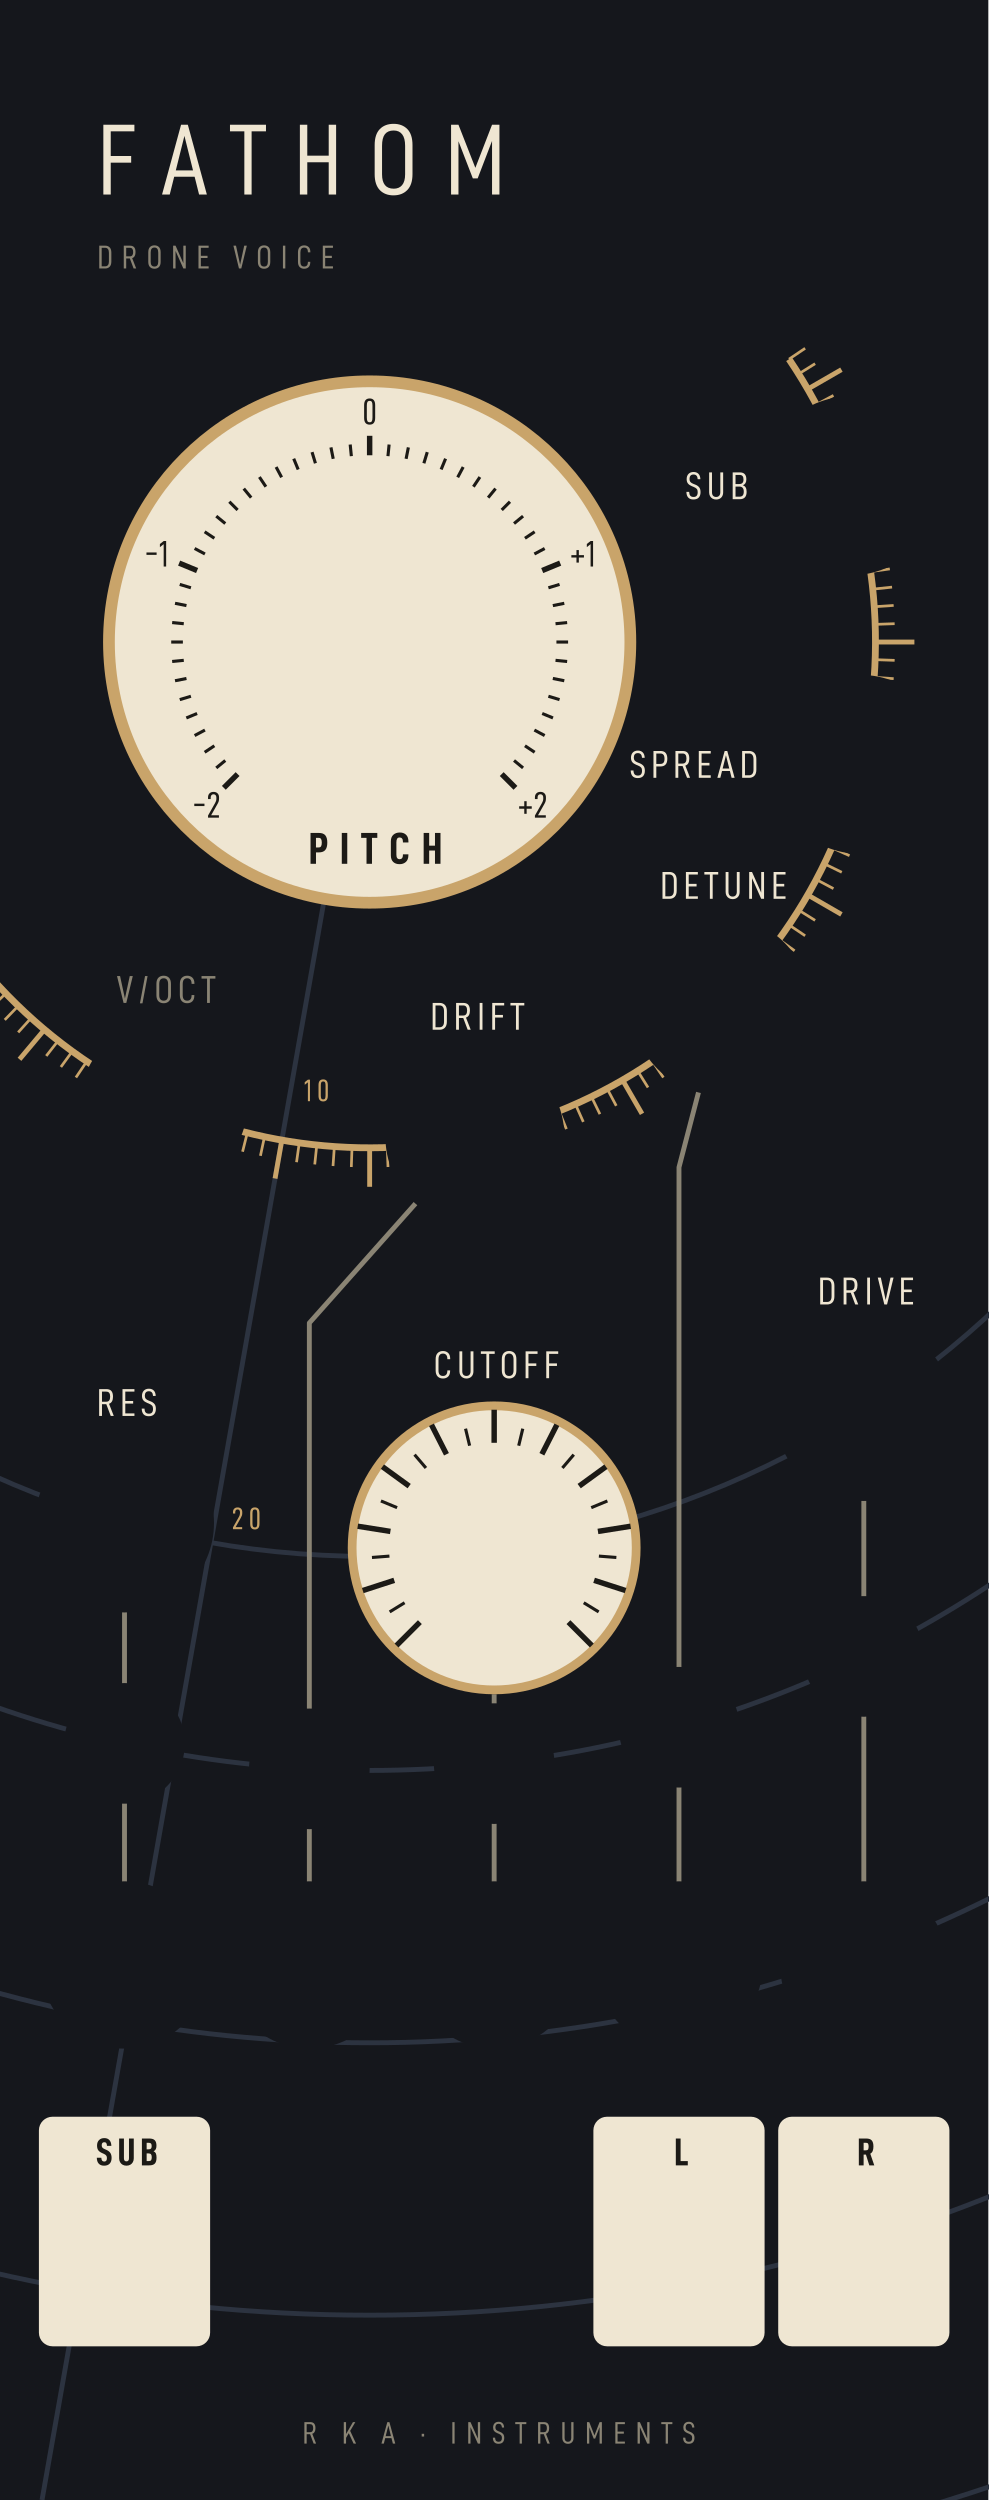
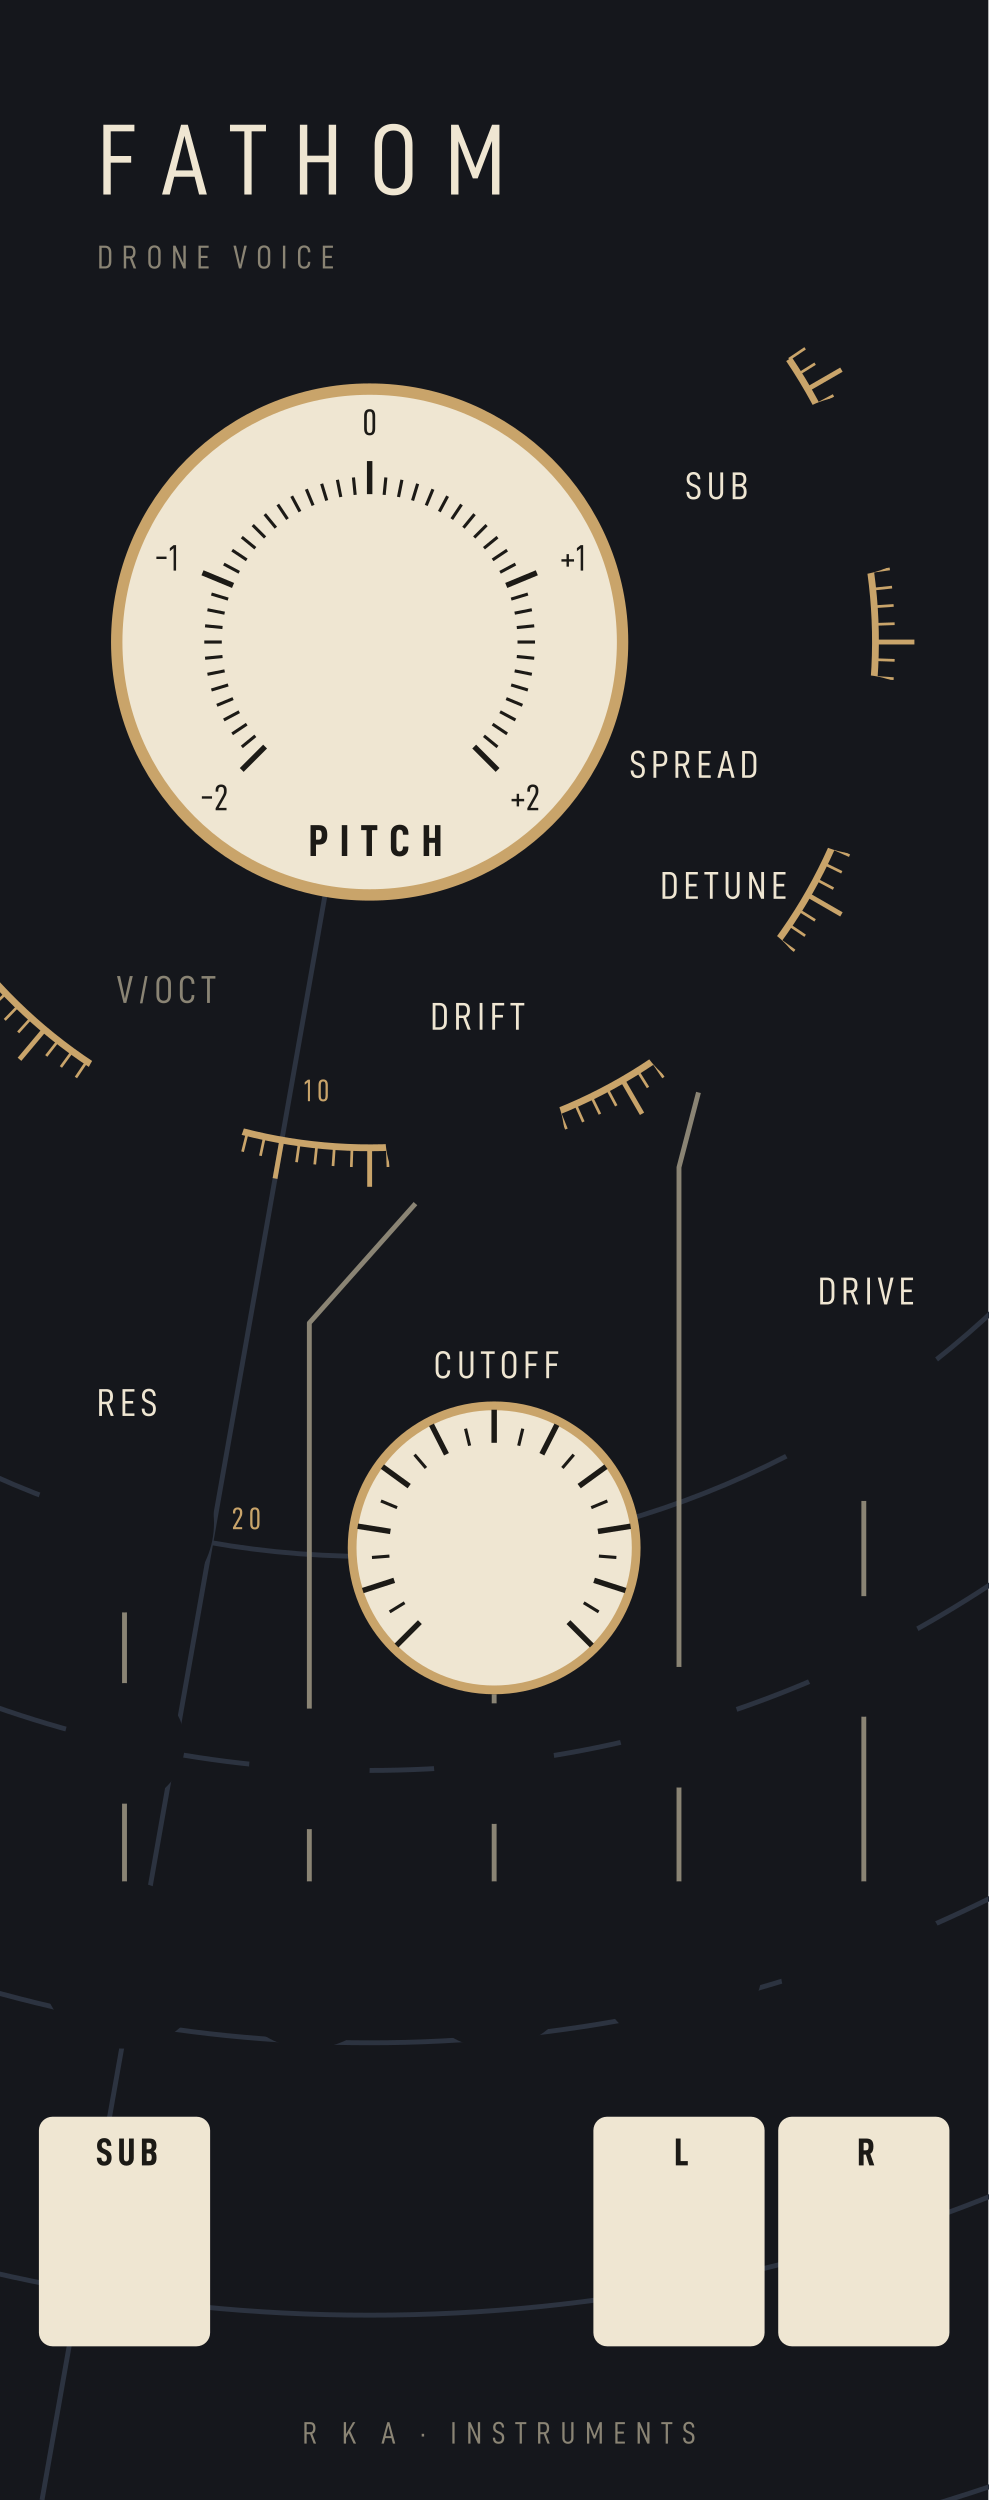
<svg xmlns="http://www.w3.org/2000/svg" width="50.80mm" height="128.5mm" viewBox="0 0 50.80 128.5" version="1.1" id="svg57">
  <defs id="defs57" />
  <rect width="50.80" height="128.5" fill="#15171c" id="rect1" />
  <circle cx="19" cy="33" r="47" fill="none" stroke="#2c3340" stroke-width="0.25" id="circle1" />
  <circle cx="19" cy="33" r="58" fill="none" stroke="#2c3340" stroke-width="0.25" id="circle2" />
  <circle cx="19" cy="33" r="72" fill="none" stroke="#2c3340" stroke-width="0.25" id="circle3" />
  <circle cx="19" cy="33" r="86" fill="none" stroke="#2c3340" stroke-width="0.25" id="circle4" />
  <circle cx="19" cy="33" r="100" fill="none" stroke="#2c3340" stroke-width="0.25" id="circle5" />
  <path d="M19 33L2.16 128.5" fill="none" stroke="#2c3340" stroke-width="0.25" id="path5" />
  <path d="M-0.917 49.712A26 26 0 0 0 40.555 18.461" fill="none" stroke="#c9a46a" stroke-width="0.35" id="path6" />
  <path d="M-0.322 50.397L-1.065 51.067 M0.297 51.061L-0.422 51.756 M0.939 51.703L0.244 52.422 M1.603 52.322L0.933 53.065 M2.993 53.488L2.377 54.276 M3.718 54.034L3.13 54.843 M4.461 54.555L3.902 55.384 M5.222 55.049L4.692 55.897 M6.794 55.957L6.324 56.84 M7.602 56.369L7.164 57.267 M8.425 56.752L8.018 57.666 M9.26 57.107L8.886 58.034 M10.966 57.727L10.657 58.679 M11.833 57.993L11.558 58.954 M12.71 58.228L12.468 59.198 M13.594 58.432L13.386 59.41 M15.381 58.747L15.242 59.737 M16.282 58.858L16.178 59.852 M17.186 58.937L17.117 59.934 M18.093 58.984L18.058 59.984 M19.907 58.984L19.942 59.984 M20.814 58.937L20.883 59.934 M21.718 58.858L21.822 59.852 M22.619 58.747L22.758 59.737 M24.406 58.432L24.614 59.41 M25.29 58.228L25.532 59.198 M26.167 57.993L26.442 58.954 M27.034 57.727L27.343 58.679 M28.74 57.107L29.114 58.034 M29.575 56.752L29.982 57.666 M30.398 56.369L30.836 57.267 M31.206 55.957L31.676 56.84 M32.778 55.049L33.308 55.897 M33.539 54.555L34.098 55.384 M34.282 54.034L34.87 54.843 M35.007 53.488L35.623 54.276 M36.397 52.322L37.067 53.065 M37.061 51.703L37.756 52.422 M37.703 51.061L38.422 51.756 M38.322 50.397L39.065 51.067 M39.488 49.007L40.276 49.623 M40.034 48.282L40.843 48.87 M40.555 47.539L41.384 48.098 M41.049 46.778L41.897 47.308 M41.957 45.206L42.84 45.676 M42.369 44.398L43.267 44.836 M42.752 43.575L43.666 43.982 M43.107 42.74L44.034 43.114 M43.727 41.034L44.679 41.343 M43.993 40.167L44.954 40.442 M44.228 39.29L45.198 39.532 M44.432 38.406L45.41 38.614 M44.747 36.619L45.737 36.758 M44.858 35.718L45.852 35.822 M44.937 34.814L45.934 34.883 M44.984 33.907L45.984 33.942 M44.984 32.093L45.984 32.058 M44.937 31.186L45.934 31.117 M44.858 30.282L45.852 30.178 M44.747 29.381L45.737 29.242 M44.432 27.594L45.41 27.386 M44.228 26.71L45.198 26.468 M43.993 25.833L44.954 25.558 M43.727 24.966L44.679 24.657 M43.107 23.26L44.034 22.886 M42.752 22.425L43.666 22.018 M42.369 21.602L43.267 21.164 M41.957 20.794L42.84 20.324 M41.049 19.222L41.897 18.692 M40.555 18.461L41.384 17.902" fill="none" stroke="#c9a46a" stroke-width="0.14" id="path7" />
  <path d="M-0.917 49.712L-2.449 50.998 M2.288 52.917L1.002 54.449 M6 55.517L5 57.249 M10.107 57.432L9.423 59.311 M14.485 58.605L14.138 60.575 M19 59L19 61 M23.515 58.605L23.862 60.575 M27.893 57.432L28.577 59.311 M32 55.517L33 57.249 M35.712 52.917L36.998 54.449 M38.917 49.712L40.449 50.998 M41.517 46L43.249 47 M43.432 41.893L45.311 42.577 M44.605 37.515L46.575 37.862 M45 33L47 33 M44.605 28.485L46.575 28.138 M43.432 24.107L45.311 23.423 M41.517 20L43.249 19" fill="none" stroke="#c9a46a" stroke-width="0.25" id="path8" />
  <path d="M17.4 33L20.6 33 M19 31.4L19 34.6" fill="none" stroke="#c9a46a" stroke-width="0.2" id="path9" />
  <circle cx="19" cy="33" r="0.8" fill="none" stroke="#c9a46a" stroke-width="0.2" id="circle9" />
  <path d="M6.4 97L6.4 89.61L6.4 82.58" fill="none" stroke="#8a8474" stroke-width="0.25" stroke-linejoin="round" id="path10" />
  <path d="M25.4 97L25.4 90.65L25.4 87.085" fill="none" stroke="#8a8474" stroke-width="0.25" stroke-linejoin="round" id="path11" />
  <path d="M44.4 97L44.4 85.14L44.4 76.85" fill="none" stroke="#8a8474" stroke-width="0.25" stroke-linejoin="round" id="path12" />
  <path d="M15.9 97L15.9 90.92L15.9 68L21.553 61.643" fill="none" stroke="#8a8474" stroke-width="0.25" stroke-linejoin="round" id="path13" />
  <path d="M34.9 97L34.9 88.78L34.9 60L35.977 55.861" fill="none" stroke="#8a8474" stroke-width="0.25" stroke-linejoin="round" id="path14" />
  <circle cx="43.73" cy="24.97" r="4.6" fill="#15171c" id="circle14" />
  <circle cx="44.23" cy="39.29" r="4.6" fill="#15171c" id="circle15" />
  <circle cx="37.06" cy="51.7" r="4.6" fill="#15171c" id="circle16" />
  <circle cx="24.41" cy="58.43" r="4.6" fill="#15171c" id="circle17" />
  <circle cx="8.42" cy="56.75" r="4.3" fill="#15171c" id="circle18" />
  <circle cx="6.4" cy="78.28" r="4.6" fill="#15171c" id="circle19" />
  <circle cx="44.4" cy="72.55" r="4.6" fill="#15171c" id="circle20" />
  <circle cx="6.4" cy="89.61" r="3.1" fill="#15171c" id="circle21" />
  <circle cx="15.9" cy="90.92" r="3.1" fill="#15171c" id="circle22" />
  <circle cx="25.4" cy="90.65" r="3.1" fill="#15171c" id="circle23" />
  <circle cx="34.9" cy="88.78" r="3.1" fill="#15171c" id="circle24" />
  <circle cx="44.4" cy="85.14" r="3.1" fill="#15171c" id="circle25" />
  <circle cx="6.4" cy="101" r="4.3" fill="#15171c" id="circle26" />
  <circle cx="15.9" cy="101" r="4.3" fill="#15171c" id="circle27" />
  <circle cx="25.4" cy="101" r="4.3" fill="#15171c" id="circle28" />
  <circle cx="34.9" cy="101" r="4.3" fill="#15171c" id="circle29" />
  <circle cx="44.4" cy="101" r="4.3" fill="#15171c" id="circle30" />
-   <circle cx="19" cy="33" r="13.4" fill="#efe6d2" stroke="#c9a46a" stroke-width="0.603" id="circle31" />
-   <path d="M11.579 39.09L11.115 39.471 M11.018 38.333L10.519 38.667 M10.534 37.525L10.004 37.808 M10.131 36.674L9.576 36.903 M9.813 35.787L9.239 35.961 M9.584 34.873L8.996 34.99 M9.446 33.941L8.849 34 M9.4 33L8.8 33 M9.446 32.059L8.849 32 M9.584 31.127L8.996 31.01 M9.813 30.213L9.239 30.039 M10.534 28.475L10.004 28.192 M11.018 27.667L10.519 27.333 M11.579 26.91L11.115 26.529 M12.212 26.212L11.788 25.788 M12.91 25.579L12.529 25.115 M13.667 25.018L13.333 24.519 M14.475 24.534L14.192 24.004 M15.326 24.131L15.097 23.576 M16.213 23.813L16.039 23.239 M17.127 23.584L17.01 22.996 M18.059 23.446L18 22.849 M19.941 23.446L20 22.849 M20.873 23.584L20.99 22.996 M21.787 23.813L21.961 23.239 M22.674 24.131L22.903 23.576 M23.525 24.534L23.808 24.004 M24.333 25.018L24.667 24.519 M25.09 25.579L25.471 25.115 M25.788 26.212L26.212 25.788 M26.421 26.91L26.885 26.529 M26.982 27.667L27.481 27.333 M27.466 28.475L27.996 28.192 M28.187 30.213L28.761 30.039 M28.416 31.127L29.004 31.01 M28.554 32.059L29.151 32 M28.6 33L29.2 33 M28.554 33.941L29.151 34 M28.416 34.873L29.004 34.99 M28.187 35.787L28.761 35.961 M27.869 36.674L28.424 36.903 M27.466 37.525L27.996 37.808 M26.982 38.333L27.481 38.667 M26.421 39.09L26.885 39.471" fill="none" stroke="#1c1a16" stroke-width="0.16" id="path31" />
-   <path d="M12.212 39.788L11.505 40.495 M10.131 29.326L9.207 28.944 M19 23.4L19 22.4 M27.869 29.326L28.793 28.944 M25.788 39.788L26.495 40.495" fill="none" stroke="#1c1a16" stroke-width="0.28" id="path32" />
+   <circle cx="19" cy="33" r="13" fill="#efe6d2" stroke="#c9a46a" stroke-width="0.585" id="circle31" />
+   <path d="M13.125 37.821L12.429 38.392 M12.681 37.222L11.933 37.722 M12.297 36.583L11.504 37.007 M11.979 35.908L11.147 36.253 M11.727 35.206L10.866 35.467 M11.546 34.483L10.663 34.658 M11.437 33.745L10.541 33.833 M11.4 33L10.5 33 M11.437 32.255L10.541 32.167 M11.546 31.517L10.663 31.342 M11.727 30.794L10.866 30.533 M12.297 29.417L11.504 28.993 M12.681 28.778L11.933 28.278 M13.125 28.179L12.429 27.608 M13.626 27.626L12.99 26.99 M14.179 27.125L13.608 26.429 M14.778 26.681L14.278 25.933 M15.417 26.297L14.993 25.504 M16.092 25.979L15.747 25.147 M16.794 25.727L16.533 24.866 M17.517 25.546L17.342 24.663 M18.255 25.437L18.167 24.541 M19.745 25.437L19.833 24.541 M20.483 25.546L20.658 24.663 M21.206 25.727L21.467 24.866 M21.908 25.979L22.253 25.147 M22.583 26.297L23.007 25.504 M23.222 26.681L23.722 25.933 M23.821 27.125L24.392 26.429 M24.374 27.626L25.01 26.99 M24.875 28.179L25.571 27.608 M25.319 28.778L26.067 28.278 M25.703 29.417L26.496 28.993 M26.273 30.794L27.134 30.533 M26.454 31.517L27.337 31.342 M26.563 32.255L27.459 32.167 M26.6 33L27.5 33 M26.563 33.745L27.459 33.833 M26.454 34.483L27.337 34.658 M26.273 35.206L27.134 35.467 M26.021 35.908L26.853 36.253 M25.703 36.583L26.496 37.007 M25.319 37.222L26.067 37.722 M24.875 37.821L25.571 38.392" fill="none" stroke="#1c1a16" stroke-width="0.16" id="path31" />
+   <path d="M13.626 38.374L12.424 39.576 M11.979 30.092L10.408 29.441 M19 25.4L19 23.7 M26.021 30.092L27.592 29.441 M24.374 38.374L25.576 39.576" fill="none" stroke="#1c1a16" stroke-width="0.28" id="path32" />
  <circle cx="25.4" cy="79.56" r="7.3" fill="#efe6d2" stroke="#c9a46a" stroke-width="0.45" id="circle32" />
  <path d="M20.796 82.381L20.028 82.852 M20.017 79.984L19.119 80.054 M20.411 77.494L19.58 77.149 M21.893 75.454L21.308 74.769 M24.139 74.309L23.929 73.434 M26.661 74.309L26.871 73.434 M28.907 75.454L29.492 74.769 M30.389 77.494L31.22 77.149 M30.783 79.984L31.681 80.054 M30.004 82.381L30.772 82.852" fill="none" stroke="#1c1a16" stroke-width="0.16" id="path33" />
  <path d="M21.582 83.378L20.38 84.58 M20.264 81.229L18.647 81.754 M20.066 78.715L18.387 78.449 M21.031 76.386L19.656 75.387 M22.948 74.749L22.177 73.234 M25.4 74.16L25.4 72.46 M27.852 74.749L28.623 73.234 M29.769 76.386L31.144 75.387 M30.734 78.715L32.413 78.449 M30.536 81.229L32.153 81.754 M29.218 83.378L30.42 84.58" fill="none" stroke="#1c1a16" stroke-width="0.28" id="path34" />
  <rect x="2" y="108.8" width="8.8" height="11.8" rx="0.7" fill="#efe6d2" id="rect34" />
  <rect x="30.5" y="108.8" width="8.8" height="11.8" rx="0.7" fill="#efe6d2" id="rect35" />
  <rect x="40" y="108.8" width="8.8" height="11.8" rx="0.7" fill="#efe6d2" id="rect36" />
  <path d="m 5.692,6.75 v 1.269 h 1.05 v 0.343 H 5.692 V 10 H 5.312 V 6.412 h 1.596 v 0.338 z M 10.004,9.085 H 8.953 L 8.724,10 h -0.395 L 9.307,6.412 h 0.348 L 10.633,10 h -0.4 z m -0.083,-0.328 -0.442,-1.773 -0.442,1.773 z M 13.671,6.75 h -0.738 V 10 h -0.374 V 6.75 h -0.738 v -0.338 h 1.851 z m 3.605,-0.338 V 10 h -0.38 V 8.341 h -1.102 V 10 h -0.38 V 6.412 h 0.38 v 1.591 h 1.102 v -1.591 z M 20.23,10.042 q -0.442,0 -0.707,-0.27 -0.265,-0.276 -0.265,-0.816 V 7.457 q 0,-0.551 0.265,-0.822 0.265,-0.27 0.707,-0.27 0.442,0 0.707,0.27 0.265,0.27 0.265,0.822 V 8.955 q 0,0.541 -0.27,0.816 -0.265,0.27 -0.702,0.27 z m 0.005,-0.343 q 0.281,0 0.432,-0.182 0.156,-0.187 0.156,-0.556 V 7.494 q 0,-0.395 -0.151,-0.588 -0.151,-0.198 -0.437,-0.198 -0.302,0 -0.452,0.192 -0.146,0.192 -0.146,0.593 V 8.96 q 0,0.738 0.598,0.738 z M 25.671,6.412 V 10 h -0.38 V 7.244 L 24.553,9.168 h -0.25 l -0.738,-1.908 V 10 h -0.38 V 6.412 h 0.38 l 0.868,2.215 0.858,-2.215 z" id="text36" style="font-size:5.2px;font-family:'D-DIN Condensed';letter-spacing:1.4;fill:#efe6d2" aria-label="FATHOM" />
  <path d="m 5.102,12.627 h 0.304 q 0.143,0 0.23,0.088 0.087,0.088 0.087,0.267 v 0.462 q 0,0.177 -0.087,0.267 Q 5.549,13.8 5.406,13.8 H 5.102 Z m 0.304,1.062 q 0.092,0 0.141,-0.061 0.051,-0.061 0.051,-0.182 v -0.452 q 0,-0.129 -0.049,-0.192 Q 5.5,12.738 5.406,12.738 H 5.226 v 0.952 z m 1.269,-0.403 h -0.189 V 13.8 h -0.124 v -1.173 h 0.309 q 0.155,0 0.224,0.082 0.071,0.082 0.071,0.25 0,0.252 -0.173,0.309 l 0.207,0.532 h -0.133 z m -0.189,-0.109 h 0.184 q 0.09,0 0.131,-0.054 0.043,-0.056 0.043,-0.165 0,-0.111 -0.041,-0.165 -0.039,-0.056 -0.133,-0.056 h -0.184 z m 1.453,0.636 q -0.144,0 -0.231,-0.088 -0.087,-0.09 -0.087,-0.267 v -0.49 q 0,-0.18 0.087,-0.269 0.087,-0.088 0.231,-0.088 0.144,0 0.231,0.088 0.087,0.088 0.087,0.269 v 0.49 q 0,0.177 -0.088,0.267 -0.087,0.088 -0.23,0.088 z m 0.002,-0.112 q 0.092,0 0.141,-0.059 0.051,-0.061 0.051,-0.182 v -0.479 q 0,-0.129 -0.049,-0.192 -0.049,-0.065 -0.143,-0.065 -0.099,0 -0.148,0.063 -0.048,0.063 -0.048,0.194 V 13.46 q 0,0.241 0.196,0.241 z M 9.548,12.627 V 13.8 h -0.124 l -0.401,-0.901 V 13.8 h -0.124 v -1.173 h 0.124 l 0.401,0.903 V 12.627 Z M 10.324,12.738 v 0.41 h 0.343 v 0.112 h -0.343 v 0.43 h 0.4 V 13.8 h -0.522 v -1.173 h 0.522 v 0.111 z m 1.673,-0.111 h 0.133 l 0.212,0.979 0.211,-0.979 h 0.133 l -0.284,1.173 h -0.119 z m 1.577,1.187 q -0.144,0 -0.231,-0.088 -0.087,-0.09 -0.087,-0.267 v -0.49 q 0,-0.18 0.087,-0.269 0.087,-0.088 0.231,-0.088 0.144,0 0.231,0.088 0.087,0.088 0.087,0.269 v 0.49 q 0,0.177 -0.088,0.267 -0.087,0.088 -0.23,0.088 z m 0.002,-0.112 q 0.092,0 0.141,-0.059 0.051,-0.061 0.051,-0.182 v -0.479 q 0,-0.129 -0.049,-0.192 -0.049,-0.065 -0.143,-0.065 -0.099,0 -0.148,0.063 -0.048,0.063 -0.048,0.194 V 13.46 q 0,0.241 0.196,0.241 z m 0.967,-1.074 h 0.122 V 13.8 h -0.122 z m 1.094,1.187 q -0.144,0 -0.233,-0.088 -0.088,-0.09 -0.088,-0.267 v -0.49 q 0,-0.178 0.087,-0.267 0.088,-0.09 0.233,-0.09 0.139,0 0.228,0.085 0.088,0.085 0.088,0.257 v 0.015 h -0.124 v -0.012 q 0,-0.121 -0.053,-0.177 -0.051,-0.056 -0.138,-0.056 -0.099,0 -0.148,0.063 -0.049,0.061 -0.049,0.194 V 13.46 q 0,0.241 0.197,0.241 0.088,0 0.139,-0.056 0.051,-0.056 0.051,-0.172 v -0.015 h 0.121 v 0.017 q 0,0.17 -0.087,0.255 -0.087,0.083 -0.224,0.083 z m 1.077,-1.076 v 0.41 h 0.343 v 0.112 h -0.343 v 0.43 h 0.4 V 13.8 h -0.522 v -1.173 h 0.522 v 0.111 z" id="text37" style="font-size:1.7px;font-family:'D-DIN Condensed';letter-spacing:0.45;fill:#8a8474" aria-label="DRONE VOICE" />
-   <path d="M 9.986,41.308 H 10.509 v 0.123 H 9.986 Z m 0.707,0.612 0.363,-0.644 q 0.032,-0.055 0.048,-0.106 0.017,-0.053 0.017,-0.118 v -0.053 q 0,-0.084 -0.038,-0.127 -0.036,-0.046 -0.112,-0.046 -0.065,0 -0.103,0.046 -0.038,0.044 -0.038,0.125 v 0.076 h -0.137 v -0.089 q 0,-0.129 0.076,-0.205 0.076,-0.076 0.207,-0.076 0.131,0 0.207,0.076 0.076,0.076 0.076,0.203 v 0.07 q 0,0.082 -0.021,0.146 -0.021,0.065 -0.067,0.142 l -0.319,0.566 h 0.401 v 0.123 h -0.56 z" id="text38" style="font-size:1.9px;font-family:'D-DIN Condensed';letter-spacing:0;text-anchor:middle;fill:#1c1a16" aria-label="-2" />
-   <path d="m 7.528,28.398 h 0.522 v 0.123 h -0.522 z m 0.885,-0.427 -0.194,0.152 v -0.162 l 0.194,-0.152 h 0.127 v 1.311 h -0.127 z" id="text39" style="font-size:1.9px;font-family:'D-DIN Condensed';letter-spacing:0;text-anchor:middle;fill:#1c1a16" aria-label="-1" />
-   <path d="m 19.001,21.827 q -0.285,0 -0.285,-0.348 v -0.652 q 0,-0.346 0.285,-0.346 0.283,0 0.283,0.346 v 0.652 q 0,0.348 -0.283,0.348 z m 0,-0.123 q 0.082,0 0.112,-0.055 0.032,-0.055 0.032,-0.19 v -0.608 q 0,-0.135 -0.032,-0.19 -0.03,-0.055 -0.112,-0.055 -0.082,0 -0.114,0.055 -0.032,0.055 -0.032,0.19 v 0.608 q 0,0.135 0.032,0.19 0.032,0.055 0.114,0.055 z" id="text40" style="font-size:1.9px;font-family:'D-DIN Condensed';letter-spacing:0;text-anchor:middle;fill:#1c1a16" aria-label="0" />
-   <path d="m 30.015,28.658 h -0.262 v 0.26 h -0.123 v -0.26 h -0.262 v -0.125 h 0.262 v -0.26 h 0.123 v 0.26 h 0.262 z m 0.342,-0.688 -0.194,0.152 v -0.162 l 0.194,-0.152 h 0.127 v 1.311 h -0.127 z" id="text41" style="font-size:1.9px;font-family:'D-DIN Condensed';letter-spacing:0;text-anchor:middle;fill:#1c1a16" aria-label="+1" />
-   <path d="m 27.332,41.568 h -0.262 v 0.26 h -0.123 v -0.26 h -0.262 v -0.125 h 0.262 v -0.26 h 0.123 v 0.26 h 0.262 z m 0.163,0.351 0.363,-0.644 q 0.032,-0.055 0.048,-0.106 0.017,-0.053 0.017,-0.118 v -0.053 q 0,-0.084 -0.038,-0.127 -0.036,-0.046 -0.112,-0.046 -0.065,0 -0.103,0.046 -0.038,0.044 -0.038,0.125 v 0.076 h -0.137 v -0.089 q 0,-0.129 0.076,-0.205 0.076,-0.076 0.207,-0.076 0.131,0 0.207,0.076 0.076,0.076 0.076,0.203 v 0.07 q 0,0.082 -0.021,0.146 -0.021,0.065 -0.067,0.142 l -0.319,0.566 h 0.401 v 0.123 h -0.56 z" id="text42" style="font-size:1.9px;font-family:'D-DIN Condensed';letter-spacing:0;text-anchor:middle;fill:#1c1a16" aria-label="+2" />
-   <path d="m 16.388,42.813 q 0.235,0 0.334,0.124 0.101,0.124 0.101,0.375 0,0.253 -0.103,0.377 -0.101,0.124 -0.331,0.124 h -0.147 v 0.587 h -0.281 v -1.587 z m -0.009,0.745 q 0.09,0 0.124,-0.06 0.037,-0.06 0.037,-0.186 0,-0.127 -0.037,-0.186 -0.035,-0.06 -0.124,-0.06 h -0.138 v 0.492 z m 1.189,-0.745 h 0.281 v 1.587 h -0.281 z m 1.826,0.255 h -0.274 v 1.332 h -0.281 v -1.332 h -0.276 v -0.255 h 0.83 z m 1.14,1.35 q -0.205,0 -0.324,-0.115 -0.12,-0.117 -0.12,-0.34 v -0.715 q 0,-0.225 0.127,-0.34 0.127,-0.117 0.334,-0.117 0.198,0 0.32,0.115 0.122,0.115 0.122,0.35 v 0.048 h -0.283 v -0.046 q 0,-0.108 -0.046,-0.159 -0.044,-0.053 -0.12,-0.053 -0.09,0 -0.131,0.062 -0.039,0.062 -0.039,0.186 v 0.637 q 0,0.232 0.17,0.232 0.076,0 0.12,-0.053 0.046,-0.053 0.046,-0.156 v -0.041 h 0.281 v 0.044 q 0,0.23 -0.129,0.347 -0.127,0.115 -0.327,0.115 z m 2.107,-1.605 v 1.587 h -0.283 v -0.681 h -0.299 v 0.681 h -0.283 v -1.587 h 0.283 v 0.653 h 0.299 v -0.653 z" id="text43" style="font-weight:bold;font-size:2.3px;font-family:'D-DIN Condensed';letter-spacing:0.6;text-anchor:middle;fill:#1c1a16" aria-label="PITCH" />
+   <path d="m 10.376,40.928 h 0.522 v 0.123 h -0.522 z m 0.707,0.612 0.363,-0.644 q 0.032,-0.055 0.048,-0.106 0.017,-0.053 0.017,-0.118 v -0.053 q 0,-0.084 -0.038,-0.127 -0.036,-0.046 -0.112,-0.046 -0.065,0 -0.103,0.046 -0.038,0.044 -0.038,0.125 v 0.076 h -0.137 v -0.089 q 0,-0.129 0.076,-0.205 0.076,-0.076 0.207,-0.076 0.131,0 0.207,0.076 0.076,0.076 0.076,0.203 v 0.07 q 0,0.082 -0.021,0.146 -0.021,0.065 -0.067,0.142 l -0.319,0.566 h 0.401 v 0.123 h -0.56 z" id="text38" style="font-size:1.9px;font-family:'D-DIN Condensed';letter-spacing:0;text-anchor:middle;fill:#1c1a16" aria-label="-2" />
+   <path d="m 8.038,28.608 h 0.522 v 0.123 h -0.522 z m 0.885,-0.427 -0.194,0.152 V 28.171 l 0.194,-0.152 h 0.127 v 1.311 h -0.127 z" id="text39" style="font-size:1.9px;font-family:'D-DIN Condensed';letter-spacing:0;text-anchor:middle;fill:#1c1a16" aria-label="-1" />
+   <path d="m 19.001,22.377 q -0.285,0 -0.285,-0.348 v -0.652 q 0,-0.346 0.285,-0.346 0.283,0 0.283,0.346 v 0.652 q 0,0.348 -0.283,0.348 z m 0,-0.123 q 0.082,0 0.112,-0.055 0.032,-0.055 0.032,-0.19 v -0.608 q 0,-0.135 -0.032,-0.19 -0.03,-0.055 -0.112,-0.055 -0.082,0 -0.114,0.055 -0.032,0.055 -0.032,0.19 v 0.608 q 0,0.135 0.032,0.19 0.032,0.055 0.114,0.055 z" id="text40" style="font-size:1.9px;font-family:'D-DIN Condensed';letter-spacing:0;text-anchor:middle;fill:#1c1a16" aria-label="0" />
+   <path d="m 29.505,28.868 h -0.262 v 0.26 h -0.123 v -0.26 h -0.262 v -0.125 h 0.262 v -0.26 h 0.123 v 0.26 h 0.262 z m 0.342,-0.688 -0.194,0.152 V 28.171 l 0.194,-0.152 h 0.127 v 1.311 h -0.127 z" id="text41" style="font-size:1.9px;font-family:'D-DIN Condensed';letter-spacing:0;text-anchor:middle;fill:#1c1a16" aria-label="+1" />
+   <path d="m 26.942,41.188 h -0.262 v 0.26 h -0.123 v -0.26 h -0.262 v -0.125 h 0.262 v -0.26 h 0.123 v 0.26 h 0.262 z m 0.163,0.351 0.363,-0.644 q 0.032,-0.055 0.048,-0.106 0.017,-0.053 0.017,-0.118 v -0.053 q 0,-0.084 -0.038,-0.127 -0.036,-0.046 -0.112,-0.046 -0.065,0 -0.103,0.046 -0.038,0.044 -0.038,0.125 v 0.076 h -0.137 v -0.089 q 0,-0.129 0.076,-0.205 0.076,-0.076 0.207,-0.076 0.131,0 0.207,0.076 0.076,0.076 0.076,0.203 v 0.07 q 0,0.082 -0.021,0.146 -0.021,0.065 -0.067,0.142 l -0.319,0.566 h 0.401 v 0.123 h -0.56 z" id="text42" style="font-size:1.9px;font-family:'D-DIN Condensed';letter-spacing:0;text-anchor:middle;fill:#1c1a16" aria-label="+2" />
+   <path d="m 16.388,42.413 q 0.235,0 0.334,0.124 0.101,0.124 0.101,0.375 0,0.253 -0.103,0.377 -0.101,0.124 -0.331,0.124 h -0.147 V 44 h -0.281 v -1.587 z m -0.009,0.745 q 0.09,0 0.124,-0.06 0.037,-0.06 0.037,-0.186 0,-0.127 -0.037,-0.186 -0.035,-0.06 -0.124,-0.06 h -0.138 v 0.492 z m 1.189,-0.745 h 0.281 V 44 h -0.281 z m 1.826,0.255 h -0.274 V 44 h -0.281 v -1.332 h -0.276 V 42.413 h 0.83 z m 1.14,1.35 q -0.205,0 -0.324,-0.115 -0.12,-0.117 -0.12,-0.34 v -0.715 q 0,-0.225 0.127,-0.34 0.127,-0.117 0.334,-0.117 0.198,0 0.32,0.115 0.122,0.115 0.122,0.35 v 0.048 h -0.283 v -0.046 q 0,-0.108 -0.046,-0.159 -0.044,-0.053 -0.12,-0.053 -0.09,0 -0.131,0.062 -0.039,0.062 -0.039,0.186 v 0.637 q 0,0.232 0.17,0.232 0.076,0 0.12,-0.053 0.046,-0.053 0.046,-0.156 v -0.041 h 0.281 v 0.044 q 0,0.23 -0.129,0.347 -0.127,0.115 -0.327,0.115 z M 22.64,42.413 V 44 h -0.283 v -0.681 h -0.299 V 44 h -0.283 v -1.587 h 0.283 v 0.653 h 0.299 V 42.413 Z" id="text43" style="font-weight:bold;font-size:2.3px;font-family:'D-DIN Condensed';letter-spacing:0.6;text-anchor:middle;fill:#1c1a16" aria-label="PITCH" />
  <path d="m 35.642,25.674 q -0.176,0 -0.268,-0.1 -0.09,-0.1 -0.094,-0.292 h 0.142 q 0.006,0.14 0.062,0.202 0.058,0.06 0.164,0.06 0.108,0 0.16,-0.06 0.054,-0.062 0.054,-0.188 0,-0.11 -0.048,-0.166 -0.046,-0.056 -0.168,-0.106 l -0.08,-0.032 q -0.136,-0.054 -0.204,-0.138 -0.068,-0.084 -0.068,-0.226 0,-0.168 0.094,-0.268 0.096,-0.1 0.262,-0.1 0.158,0 0.25,0.094 0.092,0.092 0.1,0.278 h -0.138 q -0.014,-0.242 -0.214,-0.242 -0.104,0 -0.156,0.06 -0.052,0.06 -0.052,0.17 0,0.098 0.046,0.154 0.048,0.056 0.162,0.1 l 0.082,0.032 q 0.138,0.054 0.208,0.142 0.07,0.088 0.07,0.246 0,0.182 -0.094,0.282 -0.094,0.098 -0.272,0.098 z m 1.168,0.002 q -0.104,0 -0.186,-0.046 -0.082,-0.046 -0.128,-0.13 -0.046,-0.084 -0.046,-0.192 V 24.28 h 0.146 v 1.02 q 0,0.118 0.056,0.182 0.058,0.062 0.158,0.062 0.1,0 0.156,-0.064 0.058,-0.064 0.058,-0.18 v -1.02 h 0.146 v 1.028 q 0,0.166 -0.1,0.268 -0.1,0.1 -0.26,0.1 z m 1.37,-0.732 q 0.196,0.054 0.196,0.336 0,0.188 -0.088,0.284 -0.086,0.096 -0.274,0.096 h -0.354 v -1.38 h 0.352 q 0.184,0 0.266,0.09 0.084,0.088 0.084,0.27 0,0.236 -0.182,0.304 z m -0.374,-0.534 v 0.47 h 0.194 q 0.216,0 0.216,-0.232 0,-0.128 -0.052,-0.182 -0.05,-0.056 -0.162,-0.056 z m 0.196,1.12 q 0.12,0 0.174,-0.064 0.054,-0.064 0.054,-0.196 0,-0.26 -0.228,-0.26 h -0.196 v 0.52 z" id="text44" style="font-size:2px;font-family:'D-DIN Condensed';letter-spacing:0.25;text-anchor:end;fill:#efe6d2" aria-label="SUB" />
  <path d="m 32.78,39.994 q -0.176,0 -0.268,-0.1 -0.09,-0.1 -0.094,-0.292 h 0.142 q 0.006,0.14 0.062,0.202 0.058,0.06 0.164,0.06 0.108,0 0.16,-0.06 0.054,-0.062 0.054,-0.188 0,-0.11 -0.048,-0.166 -0.046,-0.056 -0.168,-0.106 l -0.08,-0.032 q -0.136,-0.054 -0.204,-0.138 -0.068,-0.084 -0.068,-0.226 0,-0.168 0.094,-0.268 0.096,-0.1 0.262,-0.1 0.158,0 0.25,0.094 0.092,0.092 0.1,0.278 h -0.138 q -0.014,-0.242 -0.214,-0.242 -0.104,0 -0.156,0.06 -0.052,0.06 -0.052,0.17 0,0.098 0.046,0.154 0.048,0.056 0.162,0.1 l 0.082,0.032 q 0.138,0.054 0.208,0.142 0.07,0.088 0.07,0.246 0,0.182 -0.094,0.282 -0.094,0.098 -0.272,0.098 z M 33.946,38.6 q 0.184,0 0.268,0.102 0.086,0.1 0.086,0.3 0,0.394 -0.354,0.394 h -0.212 v 0.584 h -0.146 V 38.6 Z m -0.008,0.666 q 0.112,0 0.164,-0.062 0.054,-0.062 0.054,-0.202 0,-0.144 -0.054,-0.208 -0.052,-0.064 -0.164,-0.064 h -0.204 v 0.536 z M 35.086,39.376 H 34.864 V 39.98 H 34.718 V 38.6 h 0.364 q 0.182,0 0.264,0.096 0.084,0.096 0.084,0.294 0,0.296 -0.204,0.364 l 0.244,0.626 h -0.156 z m -0.222,-0.128 h 0.216 q 0.106,0 0.154,-0.064 0.05,-0.066 0.05,-0.194 0,-0.13 -0.048,-0.194 Q 35.19,38.73 35.08,38.73 h -0.216 z m 1.198,-0.518 v 0.482 h 0.404 v 0.132 h -0.404 v 0.506 h 0.47 v 0.13 H 35.918 V 38.6 h 0.614 v 0.13 z m 1.454,0.898 h -0.404 l -0.088,0.352 h -0.152 l 0.376,-1.38 h 0.134 l 0.376,1.38 h -0.154 z m -0.032,-0.126 -0.17,-0.682 -0.17,0.682 z M 38.146,38.6 h 0.358 q 0.168,0 0.27,0.104 0.102,0.104 0.102,0.314 v 0.544 q 0,0.208 -0.102,0.314 -0.102,0.104 -0.27,0.104 h -0.358 z m 0.358,1.25 q 0.108,0 0.166,-0.072 0.06,-0.072 0.06,-0.214 v -0.532 q 0,-0.152 -0.058,-0.226 -0.058,-0.076 -0.168,-0.076 h -0.212 v 1.12 z" id="text45" style="font-size:2px;font-family:'D-DIN Condensed';letter-spacing:0.25;text-anchor:end;fill:#efe6d2" aria-label="SPREAD" />
  <path d="m 34.052,44.82 h 0.358 q 0.168,0 0.27,0.104 0.102,0.104 0.102,0.314 v 0.544 q 0,0.208 -0.102,0.314 -0.102,0.104 -0.27,0.104 h -0.358 z m 0.358,1.25 q 0.108,0 0.166,-0.072 0.06,-0.072 0.06,-0.214 v -0.532 q 0,-0.152 -0.058,-0.226 -0.058,-0.076 -0.168,-0.076 h -0.212 v 1.12 z m 0.99,-1.12 v 0.482 h 0.404 v 0.132 h -0.404 v 0.506 h 0.47 v 0.13 h -0.614 v -1.38 h 0.614 v 0.13 z m 1.516,0 h -0.284 v 1.25 h -0.144 v -1.25 h -0.284 v -0.13 h 0.712 z m 0.742,1.266 q -0.104,0 -0.186,-0.046 -0.082,-0.046 -0.128,-0.13 -0.046,-0.084 -0.046,-0.192 v -1.028 h 0.146 v 1.02 q 0,0.118 0.056,0.182 0.058,0.062 0.158,0.062 0.1,0 0.156,-0.064 0.058,-0.064 0.058,-0.18 v -1.02 h 0.146 v 1.028 q 0,0.166 -0.1,0.268 -0.1,0.1 -0.26,0.1 z m 1.614,-1.396 v 1.38 h -0.146 l -0.472,-1.06 v 1.06 h -0.146 v -1.38 h 0.146 l 0.472,1.062 v -1.062 z m 0.634,0.13 v 0.482 h 0.404 v 0.132 h -0.404 v 0.506 h 0.47 v 0.13 h -0.614 v -1.38 h 0.614 v 0.13 z" id="text46" style="font-size:2px;font-family:'D-DIN Condensed';letter-spacing:0.25;text-anchor:middle;fill:#efe6d2" aria-label="DETUNE" />
  <path d="m 22.239,51.55 h 0.358 q 0.168,0 0.27,0.104 0.102,0.104 0.102,0.314 v 0.544 q 0,0.208 -0.102,0.314 -0.102,0.104 -0.27,0.104 h -0.358 z m 0.358,1.25 q 0.108,0 0.166,-0.072 0.06,-0.072 0.06,-0.214 v -0.532 q 0,-0.152 -0.058,-0.226 -0.058,-0.076 -0.168,-0.076 h -0.212 V 52.8 Z M 23.811,52.326 h -0.222 v 0.604 h -0.146 v -1.38 h 0.364 q 0.182,0 0.264,0.096 0.084,0.096 0.084,0.294 0,0.296 -0.204,0.364 l 0.244,0.626 h -0.156 z m -0.222,-0.128 h 0.216 q 0.106,0 0.154,-0.064 0.05,-0.066 0.05,-0.194 0,-0.13 -0.048,-0.194 -0.046,-0.066 -0.156,-0.066 h -0.216 z m 1.066,-0.648 h 0.144 v 1.38 h -0.144 z m 0.792,0.13 v 0.488 h 0.404 V 52.3 h -0.404 v 0.63 h -0.146 v -1.38 h 0.614 v 0.13 z m 1.502,0 h -0.284 v 1.25 h -0.144 v -1.25 h -0.284 v -0.13 h 0.712 z" id="text47" style="font-size:2px;font-family:'D-DIN Condensed';letter-spacing:0.25;text-anchor:middle;fill:#efe6d2" aria-label="DRIFT" />
  <path d="m 6.015,50.17 h 0.156 l 0.25,1.152 0.248,-1.152 h 0.156 l -0.334,1.38 h -0.14 z m 1.44,0 h 0.13 l -0.262,1.4 h -0.13 z m 0.958,1.396 q -0.17,0 -0.272,-0.104 -0.102,-0.106 -0.102,-0.314 v -0.576 q 0,-0.212 0.102,-0.316 0.102,-0.104 0.272,-0.104 0.17,0 0.272,0.104 0.102,0.104 0.102,0.316 v 0.576 q 0,0.208 -0.104,0.314 -0.102,0.104 -0.27,0.104 z m 0.002,-0.132 q 0.108,0 0.166,-0.07 0.06,-0.072 0.06,-0.214 v -0.564 q 0,-0.152 -0.058,-0.226 -0.058,-0.076 -0.168,-0.076 -0.116,0 -0.174,0.074 -0.056,0.074 -0.056,0.228 v 0.564 q 0,0.284 0.23,0.284 z m 1.208,0.132 q -0.17,0 -0.274,-0.104 -0.104,-0.106 -0.104,-0.314 v -0.576 q 0,-0.21 0.102,-0.314 0.104,-0.106 0.274,-0.106 0.164,0 0.268,0.1 0.104,0.1 0.104,0.302 v 0.018 h -0.146 v -0.014 q 0,-0.142 -0.062,-0.208 -0.06,-0.066 -0.162,-0.066 -0.116,0 -0.174,0.074 -0.058,0.072 -0.058,0.228 v 0.564 q 0,0.284 0.232,0.284 0.104,0 0.164,-0.066 0.06,-0.066 0.06,-0.202 v -0.018 h 0.142 v 0.02 q 0,0.2 -0.102,0.3 -0.102,0.098 -0.264,0.098 z m 1.448,-1.266 h -0.284 v 1.25 h -0.144 v -1.25 h -0.284 v -0.13 h 0.712 z" id="text48" style="font-size:2px;font-family:'D-DIN Condensed';letter-spacing:0.25;text-anchor:middle;fill:#8a8474" aria-label="V/OCT" />
  <path d="m 5.464,72.176 h -0.222 v 0.604 h -0.146 v -1.38 h 0.364 q 0.182,0 0.264,0.096 0.084,0.096 0.084,0.294 0,0.296 -0.204,0.364 l 0.244,0.626 h -0.156 z m -0.222,-0.128 h 0.216 q 0.106,0 0.154,-0.064 0.05,-0.066 0.05,-0.194 0,-0.13 -0.048,-0.194 -0.046,-0.066 -0.156,-0.066 h -0.216 z m 1.198,-0.518 v 0.482 h 0.404 v 0.132 h -0.404 v 0.506 h 0.47 v 0.13 h -0.614 v -1.38 h 0.614 v 0.13 z m 1.206,1.264 q -0.176,0 -0.268,-0.1 -0.09,-0.1 -0.094,-0.292 h 0.142 q 0.006,0.14 0.062,0.202 0.058,0.06 0.164,0.06 0.108,0 0.16,-0.06 0.054,-0.062 0.054,-0.188 0,-0.11 -0.048,-0.166 -0.046,-0.056 -0.168,-0.106 l -0.08,-0.032 q -0.136,-0.054 -0.204,-0.138 -0.068,-0.084 -0.068,-0.226 0,-0.168 0.094,-0.268 0.096,-0.1 0.262,-0.1 0.158,0 0.25,0.094 0.092,0.092 0.1,0.278 h -0.138 q -0.014,-0.242 -0.214,-0.242 -0.104,0 -0.156,0.06 -0.052,0.06 -0.052,0.17 0,0.098 0.046,0.154 0.048,0.056 0.162,0.1 l 0.082,0.032 q 0.138,0.054 0.208,0.142 0.07,0.088 0.07,0.246 0,0.182 -0.094,0.282 -0.094,0.098 -0.272,0.098 z" id="text49" style="font-size:2px;font-family:'D-DIN Condensed';letter-spacing:0.25;text-anchor:middle;fill:#efe6d2" aria-label="RES" />
  <path d="m 22.77,70.856 q -0.17,0 -0.274,-0.104 -0.104,-0.106 -0.104,-0.314 v -0.576 q 0,-0.21 0.102,-0.314 0.104,-0.106 0.274,-0.106 0.164,0 0.268,0.1 0.104,0.1 0.104,0.302 v 0.018 h -0.146 v -0.014 q 0,-0.142 -0.062,-0.208 -0.06,-0.066 -0.162,-0.066 -0.116,0 -0.174,0.074 -0.058,0.072 -0.058,0.228 v 0.564 q 0,0.284 0.232,0.284 0.104,0 0.164,-0.066 0.06,-0.066 0.06,-0.202 v -0.018 h 0.142 v 0.02 q 0,0.2 -0.102,0.3 -0.102,0.098 -0.264,0.098 z m 1.204,0 q -0.104,0 -0.186,-0.046 -0.082,-0.046 -0.128,-0.13 -0.046,-0.084 -0.046,-0.192 v -1.028 h 0.146 v 1.02 q 0,0.118 0.056,0.182 0.058,0.062 0.158,0.062 0.1,0 0.156,-0.064 0.058,-0.064 0.058,-0.18 v -1.02 h 0.146 v 1.028 q 0,0.166 -0.1,0.268 -0.1,0.1 -0.26,0.1 z m 1.454,-1.266 h -0.284 v 1.25 H 25 v -1.25 h -0.284 v -0.13 h 0.712 z m 0.74,1.266 q -0.17,0 -0.272,-0.104 -0.102,-0.106 -0.102,-0.314 v -0.576 q 0,-0.212 0.102,-0.316 0.102,-0.104 0.272,-0.104 0.17,0 0.272,0.104 0.102,0.104 0.102,0.316 v 0.576 q 0,0.208 -0.104,0.314 -0.102,0.104 -0.27,0.104 z m 0.002,-0.132 q 0.108,0 0.166,-0.07 0.06,-0.072 0.06,-0.214 v -0.564 q 0,-0.152 -0.058,-0.226 -0.058,-0.076 -0.168,-0.076 -0.116,0 -0.174,0.074 -0.056,0.074 -0.056,0.228 v 0.564 q 0,0.284 0.23,0.284 z m 0.992,-1.134 v 0.488 h 0.404 v 0.132 h -0.404 v 0.63 h -0.146 v -1.38 h 0.614 v 0.13 z m 1.062,0 v 0.488 h 0.404 v 0.132 h -0.404 v 0.63 h -0.146 v -1.38 h 0.614 v 0.13 z" id="text50" style="font-size:2px;font-family:'D-DIN Condensed';letter-spacing:0.25;text-anchor:middle;fill:#efe6d2" aria-label="CUTOFF" />
  <path d="m 42.158,65.67 h 0.358 q 0.168,0 0.27,0.104 0.102,0.104 0.102,0.314 v 0.544 q 0,0.208 -0.102,0.314 -0.102,0.104 -0.27,0.104 h -0.358 z m 0.358,1.25 q 0.108,0 0.166,-0.072 0.06,-0.072 0.06,-0.214 v -0.532 q 0,-0.152 -0.058,-0.226 -0.058,-0.076 -0.168,-0.076 h -0.212 v 1.12 z m 1.214,-0.474 h -0.222 v 0.604 h -0.146 v -1.38 h 0.364 q 0.182,0 0.264,0.096 0.084,0.096 0.084,0.294 0,0.296 -0.204,0.364 l 0.244,0.626 h -0.156 z m -0.222,-0.128 h 0.216 q 0.106,0 0.154,-0.064 0.05,-0.066 0.05,-0.194 0,-0.13 -0.048,-0.194 -0.046,-0.066 -0.156,-0.066 h -0.216 z m 1.066,-0.648 h 0.144 v 1.38 h -0.144 z m 0.544,0 h 0.156 l 0.25,1.152 0.248,-1.152 h 0.156 l -0.334,1.38 h -0.14 z m 1.342,0.13 v 0.482 h 0.404 v 0.132 h -0.404 v 0.506 h 0.47 v 0.13 h -0.614 v -1.38 h 0.614 v 0.13 z" id="text51" style="font-size:2px;font-family:'D-DIN Condensed';letter-spacing:0.25;text-anchor:middle;fill:#efe6d2" aria-label="DRIVE" />
  <path d="m 5.352,111.316 q -0.182,0 -0.278,-0.106 -0.096,-0.106 -0.098,-0.304 h 0.232 q 0.004,0.102 0.04,0.15 0.038,0.048 0.11,0.048 0.072,0 0.104,-0.044 0.034,-0.044 0.034,-0.14 0,-0.08 -0.038,-0.126 -0.036,-0.048 -0.124,-0.088 l -0.094,-0.042 q -0.134,-0.06 -0.194,-0.148 -0.058,-0.088 -0.058,-0.236 0,-0.174 0.1,-0.278 0.102,-0.104 0.274,-0.104 0.17,0 0.262,0.104 0.094,0.102 0.1,0.296 h -0.226 q -0.002,-0.094 -0.034,-0.14 -0.03,-0.048 -0.102,-0.048 -0.134,0 -0.134,0.158 0,0.072 0.032,0.116 0.034,0.042 0.112,0.076 l 0.09,0.04 q 0.144,0.064 0.208,0.16 0.066,0.096 0.066,0.256 0,0.192 -0.1,0.296 -0.1,0.104 -0.284,0.104 z m 1.148,0 q -0.108,0 -0.194,-0.046 -0.084,-0.048 -0.134,-0.134 -0.048,-0.086 -0.048,-0.198 v -1.018 h 0.246 v 1.012 q 0,0.084 0.032,0.124 0.032,0.038 0.098,0.038 0.13,0 0.13,-0.162 v -1.012 h 0.246 v 1.018 q 0,0.112 -0.048,0.198 -0.048,0.086 -0.134,0.134 -0.086,0.046 -0.194,0.046 z m 1.392,-0.74 q 0.09,0.04 0.122,0.118 0.032,0.078 0.032,0.206 0,0.21 -0.086,0.306 -0.086,0.094 -0.292,0.094 h -0.374 v -1.38 h 0.374 q 0.202,0 0.288,0.09 0.086,0.088 0.086,0.282 0,0.102 -0.034,0.174 -0.034,0.072 -0.116,0.11 z m -0.354,-0.436 v 0.334 h 0.104 q 0.086,0 0.12,-0.038 0.034,-0.04 0.034,-0.128 0,-0.092 -0.034,-0.13 -0.034,-0.038 -0.12,-0.038 z m 0.102,0.94 q 0.092,0 0.126,-0.044 0.034,-0.046 0.034,-0.154 0,-0.104 -0.038,-0.15 -0.036,-0.046 -0.122,-0.046 h -0.102 v 0.394 z" id="text52" style="font-weight:bold;font-size:2px;font-family:'D-DIN Condensed';letter-spacing:0.25;text-anchor:middle;fill:#1c1a16" aria-label="SUB" />
  <path d="m 34.737,109.92 h 0.246 v 1.16 h 0.37 v 0.22 h -0.616 z" id="text53" style="font-weight:bold;font-size:2px;font-family:'D-DIN Condensed';letter-spacing:0.25;text-anchor:middle;fill:#1c1a16" aria-label="L" />
  <path d="m 44.508,110.746 h -0.118 v 0.554 h -0.246 v -1.38 h 0.376 q 0.204,0 0.288,0.098 0.086,0.098 0.086,0.314 0,0.138 -0.038,0.23 -0.038,0.092 -0.124,0.138 l 0.206,0.6 h -0.256 z m -0.118,-0.22 h 0.128 q 0.074,0 0.102,-0.048 0.028,-0.05 0.028,-0.146 0,-0.096 -0.028,-0.144 -0.026,-0.048 -0.102,-0.048 h -0.128 z" id="text54" style="font-weight:bold;font-size:2px;font-family:'D-DIN Condensed';letter-spacing:0.25;text-anchor:middle;fill:#1c1a16" aria-label="R" />
  <path d="m 15.826,55.632 -0.163,0.128 v -0.136 l 0.163,-0.128 h 0.107 v 1.104 h -0.107 z m 0.786,0.982 q -0.24,0 -0.24,-0.293 v -0.549 q 0,-0.291 0.24,-0.291 0.238,0 0.238,0.291 v 0.549 q 0,0.293 -0.238,0.293 z m 0,-0.104 q 0.069,0 0.094,-0.046 0.027,-0.046 0.027,-0.16 v -0.512 q 0,-0.114 -0.027,-0.16 -0.026,-0.046 -0.094,-0.046 -0.069,0 -0.096,0.046 -0.027,0.046 -0.027,0.16 v 0.512 q 0,0.114 0.027,0.16 0.027,0.046 0.096,0.046 z" id="text55" style="font-size:1.6px;font-family:'D-DIN Condensed';letter-spacing:0.25;fill:#c9a46a" aria-label="10" />
  <path d="m 11.975,78.507 0.306,-0.542 q 0.027,-0.046 0.04,-0.09 0.014,-0.045 0.014,-0.099 v -0.045 q 0,-0.07 -0.032,-0.107 -0.03,-0.038 -0.094,-0.038 -0.054,0 -0.086,0.038 -0.032,0.037 -0.032,0.106 v 0.064 h -0.115 v -0.075 q 0,-0.109 0.064,-0.173 0.064,-0.064 0.174,-0.064 0.11,0 0.174,0.064 0.064,0.064 0.064,0.171 v 0.059 q 0,0.069 -0.018,0.123 -0.018,0.054 -0.056,0.12 l -0.269,0.477 h 0.338 v 0.104 h -0.472 z m 1.125,0.107 q -0.24,0 -0.24,-0.293 v -0.549 q 0,-0.291 0.24,-0.291 0.238,0 0.238,0.291 v 0.549 q 0,0.293 -0.238,0.293 z m 0,-0.104 q 0.069,0 0.094,-0.046 0.027,-0.046 0.027,-0.16 v -0.512 q 0,-0.114 -0.027,-0.16 -0.026,-0.046 -0.094,-0.046 -0.069,0 -0.096,0.046 -0.027,0.046 -0.027,0.16 v 0.512 q 0,0.114 0.027,0.16 0.027,0.046 0.096,0.046 z" id="text56" style="font-size:1.6px;font-family:'D-DIN Condensed';letter-spacing:0.25;fill:#c9a46a" aria-label="20" />
  <path d="m 15.94,125.117 h -0.178 V 125.6 h -0.117 v -1.104 h 0.291 q 0.146,0 0.211,0.077 0.067,0.077 0.067,0.235 0,0.237 -0.163,0.291 l 0.195,0.501 h -0.125 z m -0.178,-0.102 h 0.173 q 0.085,0 0.123,-0.051 0.04,-0.053 0.04,-0.155 0,-0.104 -0.038,-0.155 -0.037,-0.053 -0.125,-0.053 h -0.173 z m 2.166,0.05 -0.141,0.24 v 0.296 h -0.117 v -1.104 h 0.117 v 0.614 l 0.354,-0.614 h 0.123 l -0.266,0.45 0.304,0.654 h -0.128 z m 2.194,0.254 h -0.323 l -0.07,0.282 h -0.122 l 0.301,-1.104 h 0.107 l 0.301,1.104 h -0.123 z m -0.026,-0.101 -0.136,-0.546 -0.136,0.546 z m 1.579,-0.122 h 0.125 v 0.142 h -0.125 z m 1.576,-0.6 h 0.115 v 1.104 h -0.115 z m 1.428,0 v 1.104 h -0.117 l -0.378,-0.848 v 0.848 h -0.117 v -1.104 h 0.117 l 0.378,0.85 v -0.85 z m 0.943,1.115 q -0.141,0 -0.214,-0.08 -0.072,-0.08 -0.075,-0.234 h 0.114 q 0.005,0.112 0.05,0.162 0.046,0.048 0.131,0.048 0.086,0 0.128,-0.048 0.043,-0.05 0.043,-0.15 0,-0.088 -0.038,-0.133 -0.037,-0.045 -0.134,-0.085 l -0.064,-0.026 q -0.109,-0.043 -0.163,-0.11 -0.054,-0.067 -0.054,-0.181 0,-0.134 0.075,-0.214 0.077,-0.08 0.21,-0.08 0.126,0 0.2,0.075 0.074,0.074 0.08,0.222 h -0.11 q -0.011,-0.194 -0.171,-0.194 -0.083,0 -0.125,0.048 -0.042,0.048 -0.042,0.136 0,0.078 0.037,0.123 0.038,0.045 0.13,0.08 l 0.066,0.026 q 0.11,0.043 0.166,0.114 0.056,0.07 0.056,0.197 0,0.146 -0.075,0.226 -0.075,0.078 -0.218,0.078 z m 1.43,-1.011 h -0.227 v 1 h -0.115 v -1 h -0.227 v -0.104 h 0.57 z m 0.9,0.517 h -0.178 V 125.6 h -0.117 v -1.104 h 0.291 q 0.146,0 0.211,0.077 0.067,0.077 0.067,0.235 0,0.237 -0.163,0.291 l 0.195,0.501 h -0.125 z m -0.178,-0.102 h 0.173 q 0.085,0 0.123,-0.051 0.04,-0.053 0.04,-0.155 0,-0.104 -0.038,-0.155 -0.037,-0.053 -0.125,-0.053 h -0.173 z m 1.417,0.598 q -0.083,0 -0.149,-0.037 -0.066,-0.037 -0.102,-0.104 -0.037,-0.067 -0.037,-0.154 v -0.822 h 0.117 v 0.816 q 0,0.094 0.045,0.146 0.046,0.05 0.126,0.05 0.08,0 0.125,-0.051 0.046,-0.051 0.046,-0.144 v -0.816 h 0.117 v 0.822 q 0,0.133 -0.08,0.214 -0.08,0.08 -0.208,0.08 z m 1.745,-1.117 v 1.104 h -0.117 v -0.848 l -0.227,0.592 h -0.077 l -0.227,-0.587 V 125.6 h -0.117 v -1.104 h 0.117 l 0.267,0.682 0.264,-0.682 z m 0.807,0.104 v 0.386 h 0.323 v 0.106 h -0.323 v 0.405 h 0.376 v 0.104 h -0.491 v -1.104 h 0.491 v 0.104 z m 1.641,-0.104 v 1.104 h -0.117 l -0.378,-0.848 v 0.848 h -0.117 v -1.104 h 0.117 l 0.378,0.85 v -0.85 z m 1.175,0.104 h -0.227 v 1 h -0.115 v -1 h -0.227 v -0.104 h 0.57 z m 0.841,1.011 q -0.141,0 -0.214,-0.08 -0.072,-0.08 -0.075,-0.234 h 0.114 q 0.005,0.112 0.05,0.162 0.046,0.048 0.131,0.048 0.086,0 0.128,-0.048 0.043,-0.05 0.043,-0.15 0,-0.088 -0.038,-0.133 -0.037,-0.045 -0.134,-0.085 l -0.064,-0.026 q -0.109,-0.043 -0.163,-0.11 -0.054,-0.067 -0.054,-0.181 0,-0.134 0.075,-0.214 0.077,-0.08 0.21,-0.08 0.126,0 0.2,0.075 0.074,0.074 0.08,0.222 h -0.11 q -0.011,-0.194 -0.171,-0.194 -0.083,0 -0.125,0.048 -0.042,0.048 -0.042,0.136 0,0.078 0.037,0.123 0.038,0.045 0.13,0.08 l 0.066,0.026 q 0.11,0.043 0.166,0.114 0.056,0.07 0.056,0.197 0,0.146 -0.075,0.226 -0.075,0.078 -0.218,0.078 z" id="text57" style="font-size:1.6px;font-family:'D-DIN Condensed';letter-spacing:0.5;text-anchor:middle;fill:#8a8474" aria-label="R K A · INSTRUMENTS" />
  <g id="components" style="display:none">
    <circle id="param-PITCH" cx="19.0" cy="33.0" r="1" fill="#ff0000" />
    <circle id="param-SUB" cx="43.73" cy="24.97" r="1" fill="#ff0000" />
    <circle id="param-SPREAD" cx="44.23" cy="39.29" r="1" fill="#ff0000" />
    <circle id="param-DETUNE" cx="37.06" cy="51.7" r="1" fill="#ff0000" />
    <circle id="param-DRIFT" cx="24.41" cy="58.43" r="1" fill="#ff0000" />
    <circle id="input-VOCT" cx="8.42" cy="56.75" r="1" fill="#00ff00" />
    <circle id="param-RES" cx="6.4" cy="78.28" r="1" fill="#ff0000" />
    <circle id="param-CUTOFF" cx="25.4" cy="79.56" r="1" fill="#ff0000" />
    <circle id="param-DRIVE" cx="44.4" cy="72.55" r="1" fill="#ff0000" />
    <circle id="param-RES_ATT" cx="6.4" cy="89.61" r="1" fill="#ff0000" />
    <circle id="param-DRIFT_ATT" cx="15.9" cy="90.92" r="1" fill="#ff0000" />
    <circle id="param-CUTOFF_ATT" cx="25.4" cy="90.65" r="1" fill="#ff0000" />
    <circle id="param-DETUNE_ATT" cx="34.9" cy="88.78" r="1" fill="#ff0000" />
    <circle id="param-DRIVE_ATT" cx="44.4" cy="85.14" r="1" fill="#ff0000" />
    <circle id="input-RES_CV" cx="6.4" cy="101.0" r="1" fill="#00ff00" />
    <circle id="input-DRIFT_CV" cx="15.9" cy="101.0" r="1" fill="#00ff00" />
    <circle id="input-CUTOFF_CV" cx="25.4" cy="101.0" r="1" fill="#00ff00" />
    <circle id="input-DETUNE_CV" cx="34.9" cy="101.0" r="1" fill="#00ff00" />
    <circle id="input-DRIVE_CV" cx="44.4" cy="101.0" r="1" fill="#00ff00" />
    <circle id="output-SUBOUT" cx="6.4" cy="116.0" r="1" fill="#0000ff" />
    <circle id="output-LEFT" cx="34.9" cy="116.0" r="1" fill="#0000ff" />
    <circle id="output-RIGHT" cx="44.4" cy="116.0" r="1" fill="#0000ff" />
  </g>
</svg>
